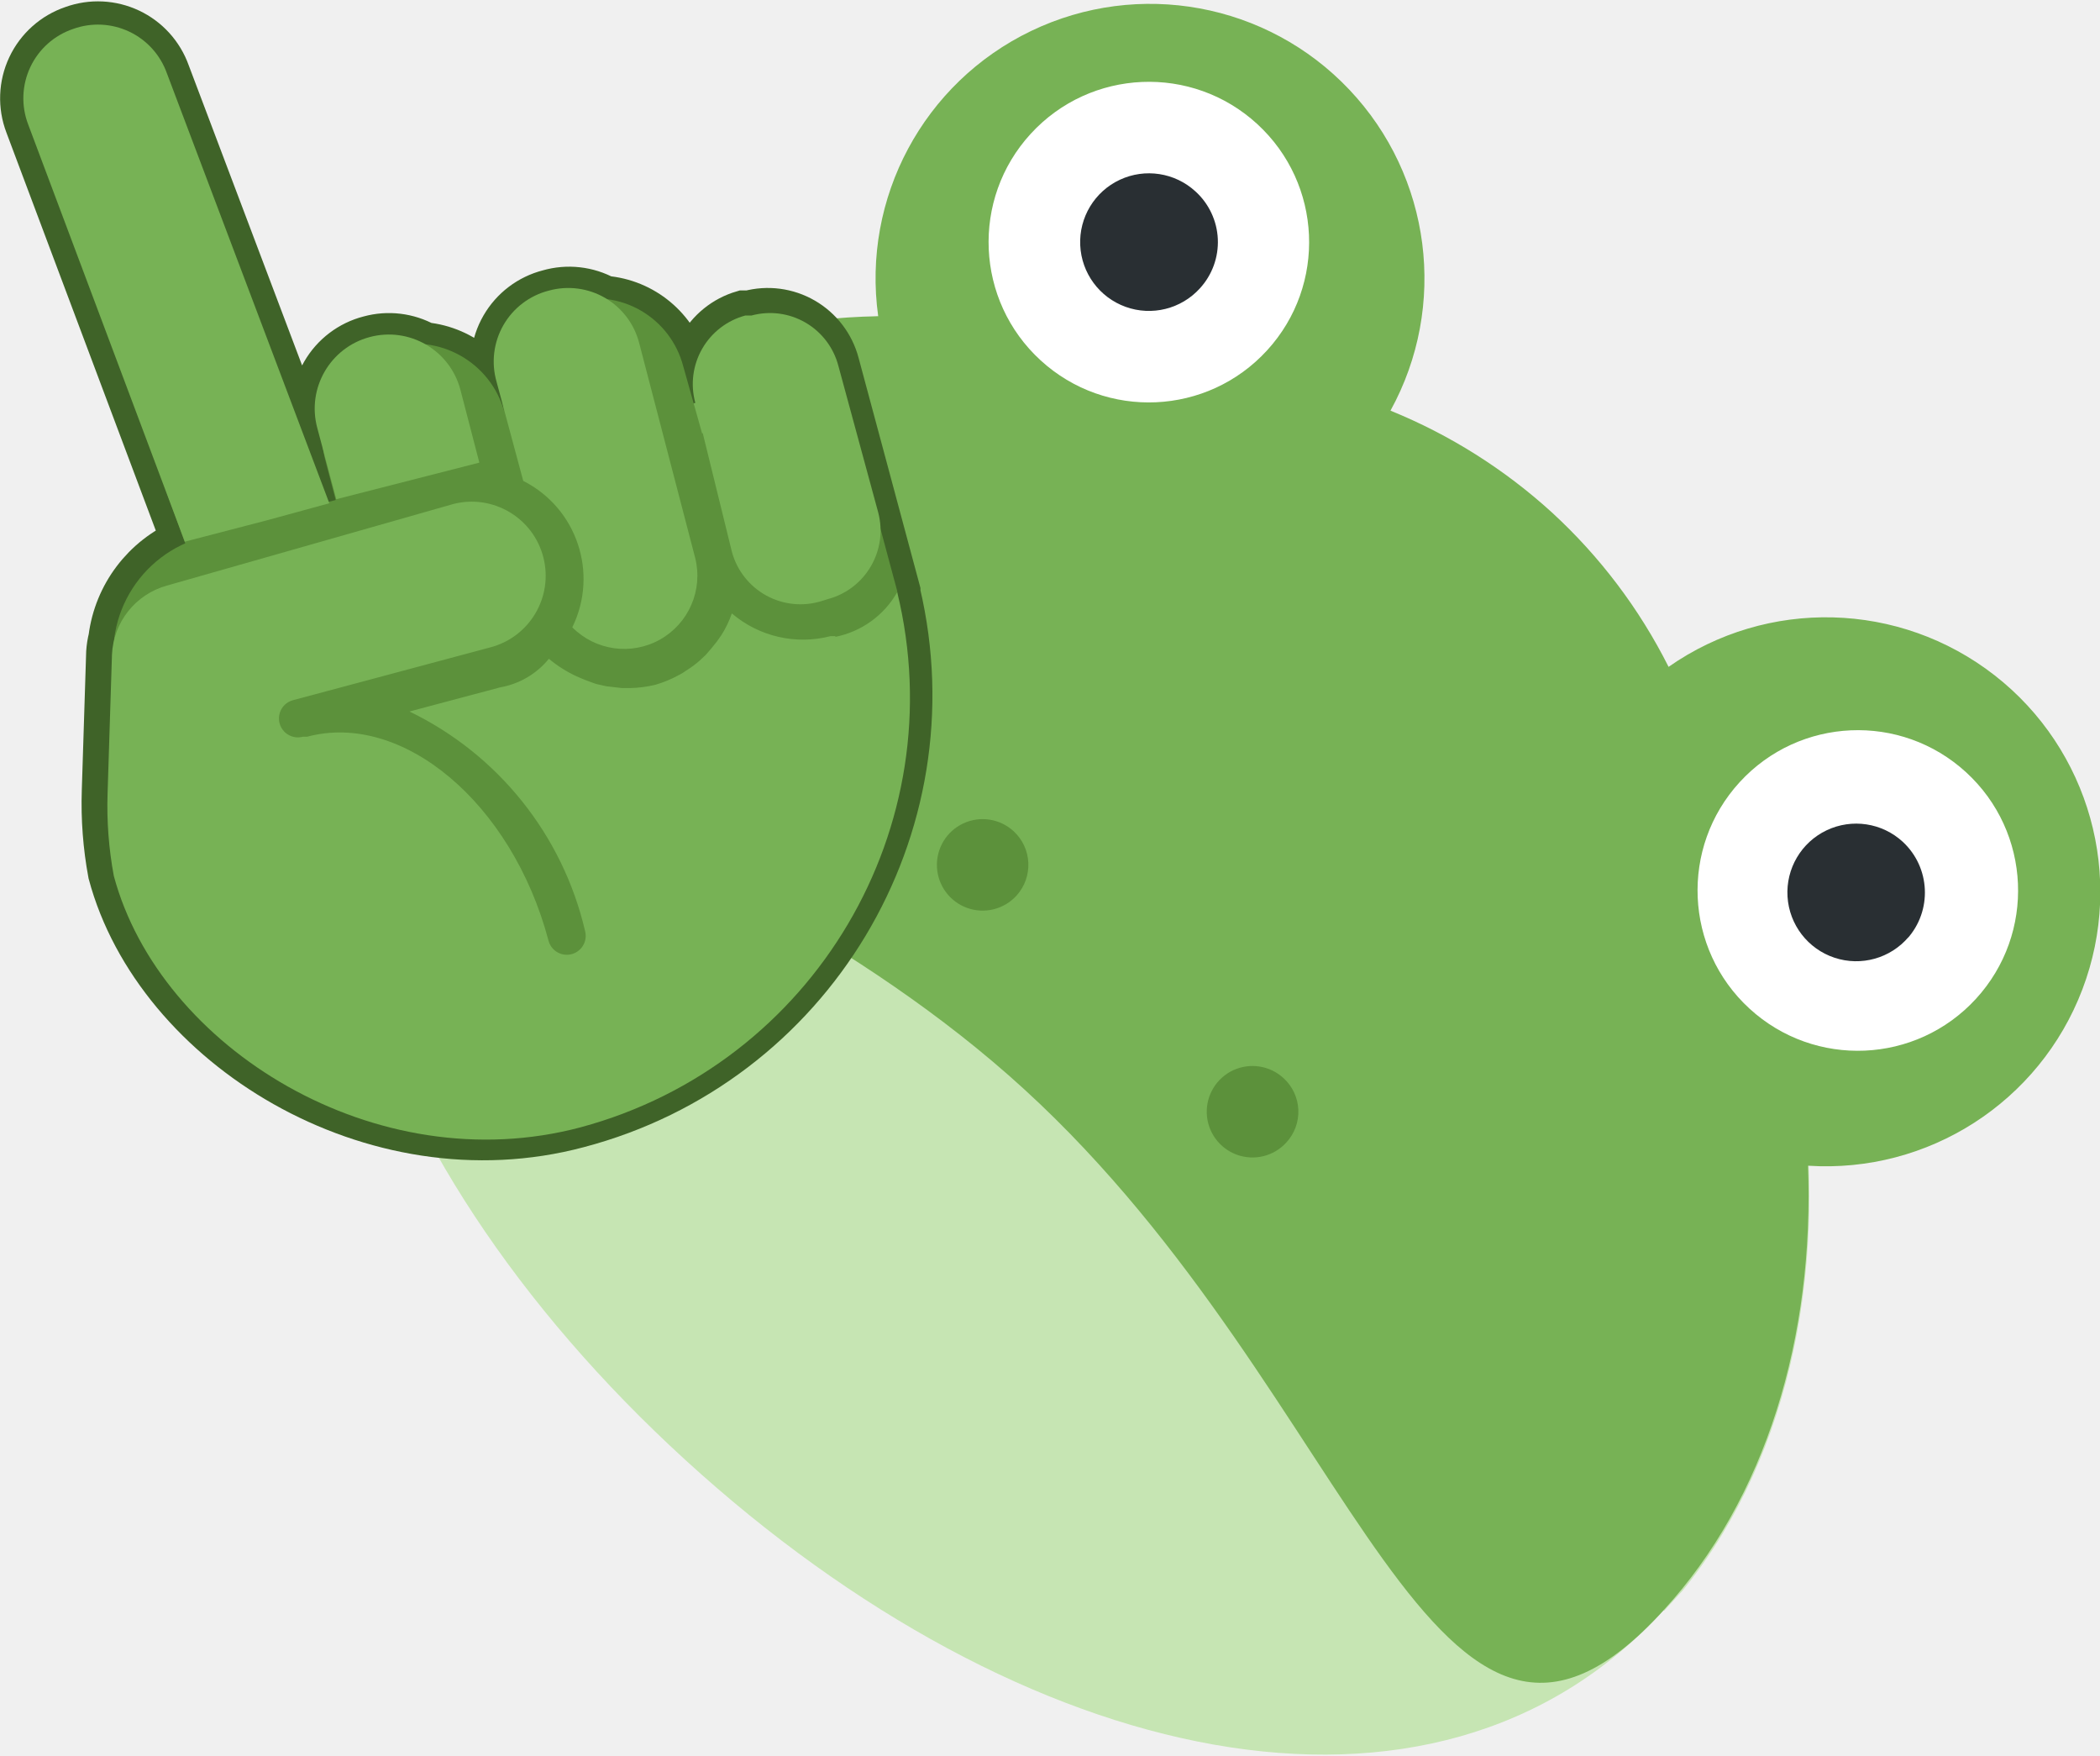
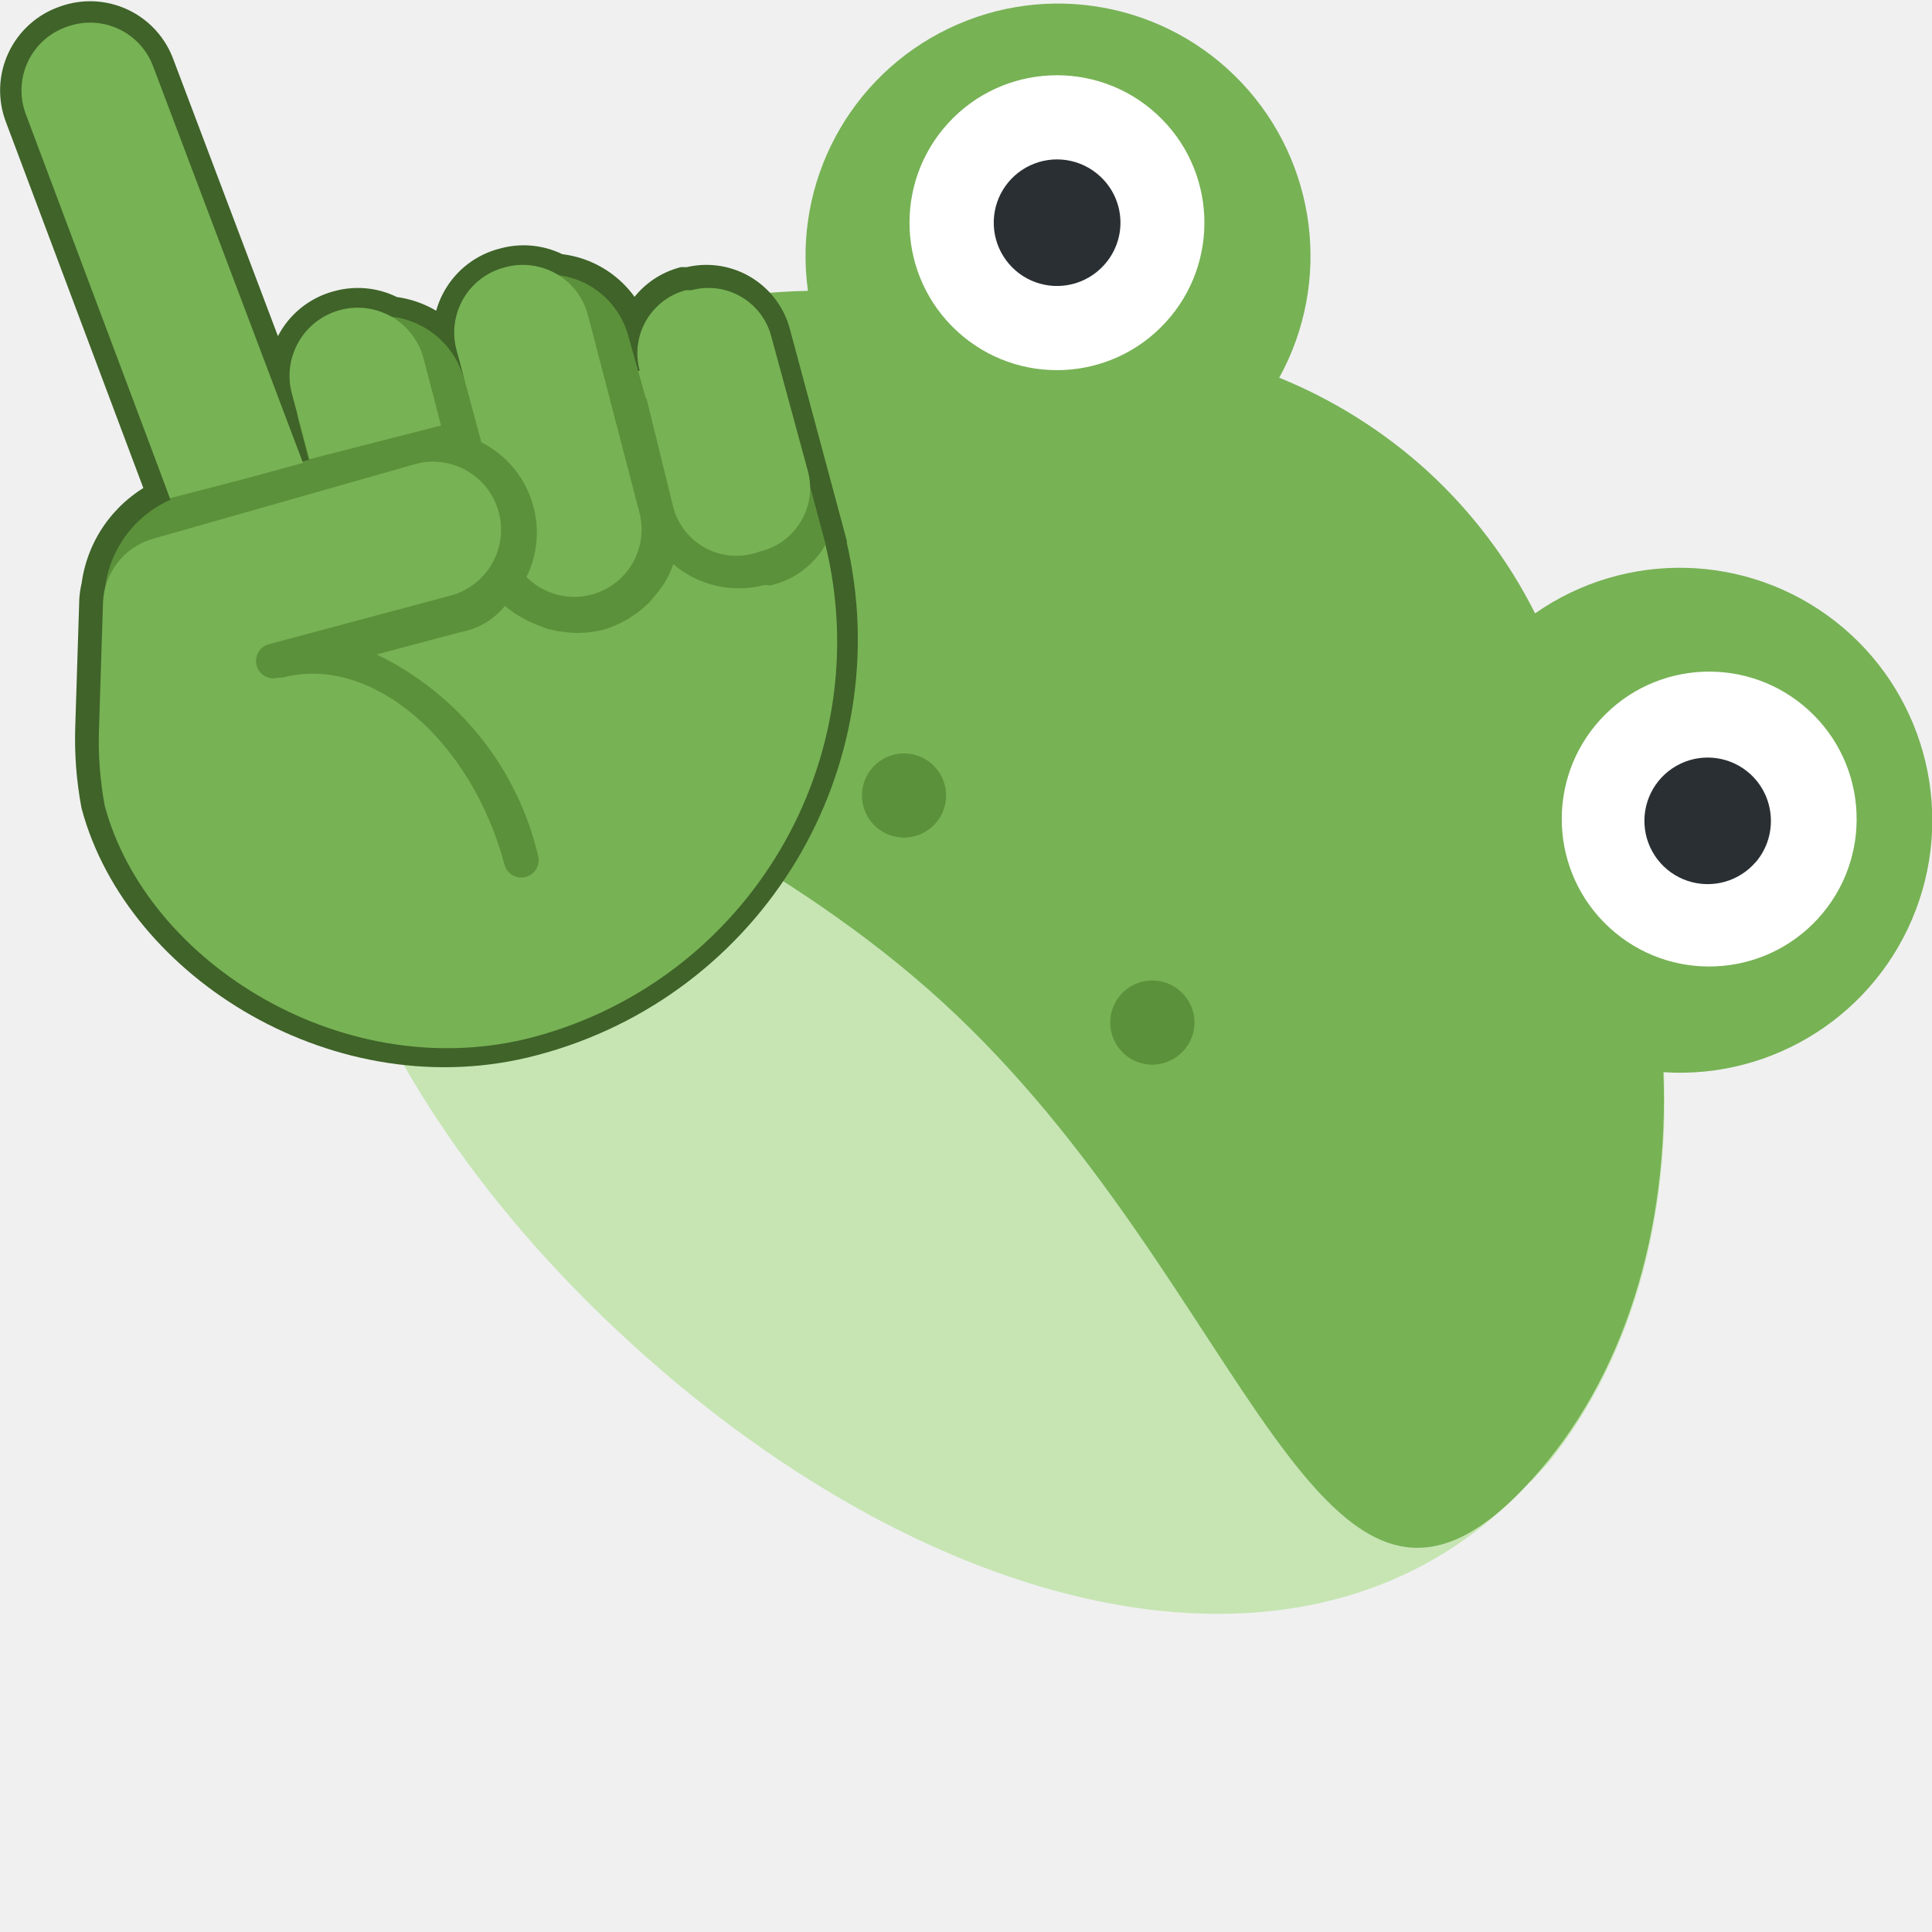
- <svg xmlns="http://www.w3.org/2000/svg" viewBox="0 0 57.39 47.97">
-   <defs>
-     <style>.cls-1,.cls-9{fill:none;}.cls-2{clip-path:url(#clip-path);}.cls-3{clip-path:url(#clip-path-2);}.cls-4{fill:#c6e5b3;}.cls-5{fill:#77b255;}.cls-6{fill:#fff;}.cls-7{fill:#292f33;}.cls-8{fill:#5c913b;}.cls-9{stroke:#3f6328;stroke-width:1.27px;}</style>
+ <svg xmlns="http://www.w3.org/2000/svg" viewBox="0 0 57.39 57.39" version="1.1" id="svg56" width="57.39" height="57.39">
+   <defs id="defs10">
+     <style id="style2">.cls-1,.cls-9{fill:none;}.cls-2{clip-path:url(#clip-path);}.cls-3{clip-path:url(#clip-path-2);}.cls-4{fill:#c6e5b3;}.cls-5{fill:#77b255;}.cls-6{fill:#fff;}.cls-7{fill:#292f33;}.cls-8{fill:#5c913b;}.cls-9{stroke:#3f6328;stroke-width:1.27px;}</style>
    <clipPath id="clip-path" transform="translate(0 0)">
-       <rect class="cls-1" width="57.39" height="47.97" />
+       <rect class="cls-1" width="57.39" height="47.97" id="rect4" x="0" y="0" />
    </clipPath>
    <clipPath id="clip-path-2" transform="translate(0 0)">
-       <rect class="cls-1" x="9.73" y="2.66" width="45" height="45" transform="translate(-8.09 31.96) rotate(-47.55)" />
+       <rect class="cls-1" x="9.73" y="2.66" width="45" height="45" transform="rotate(-47.55,32.22937,25.16209)" id="rect7" />
    </clipPath>
  </defs>
  <g id="Ebene_2" data-name="Ebene 2">
    <g id="svg2">
-       <g class="cls-2">
+       <g class="cls-2" clip-path="url(#clip-path)" id="g52">
        <g id="g10">
          <g id="g12">
-             <g class="cls-3">
+             <g class="cls-3" clip-path="url(#clip-path-2)" id="g29">
              <g id="g14">
                <g id="g20">
-                   <path id="path22" class="cls-4" d="M45.46,44c-6.29,6.88-17.56,4.27-26.73-4.11S6,20.54,12.25,13.66s20.09-7,29.26,1.35,10.24,22.15,4,29" transform="translate(0 0)" />
+                   <path id="path22" class="cls-4" d="M 45.46,44 C 39.17,50.88 27.9,48.27 18.73,39.89 9.56,31.51 6,20.54 12.25,13.66 c 6.25,-6.88 20.09,-7 29.26,1.35 9.17,8.35 10.24,22.15 4,29" />
                </g>
                <g id="g24">
-                   <path id="path26" class="cls-5" d="M49.41,31.85A7.5,7.5,0,1,0,45.6,18.22,14.66,14.66,0,0,0,42.41,14,14.85,14.85,0,0,0,38,11.22,7.5,7.5,0,1,0,24,8.64a17.06,17.06,0,0,0-11.78,5C6,20.54,18.84,21.39,28,29.77S39.17,50.91,45.46,44c2.8-3.05,4.13-7.47,3.95-12.18" transform="translate(0 0)" />
+                   <path id="path26" class="cls-5" d="M 49.41,31.85 A 7.5,7.5 0 1 0 45.6,18.22 14.66,14.66 0 0 0 42.41,14 14.85,14.85 0 0 0 38,11.22 7.5,7.5 0 1 0 24,8.64 a 17.06,17.06 0 0 0 -11.78,5 C 6,20.54 18.84,21.39 28,29.77 37.16,38.15 39.17,50.91 45.46,44 c 2.8,-3.05 4.13,-7.47 3.95,-12.18" />
                </g>
                <g id="g28">
-                   <path id="path30" class="cls-6" d="M34.63,9.57a4.38,4.38,0,1,1-.27-6.18,4.38,4.38,0,0,1,.27,6.18" transform="translate(0 0)" />
+                   <path id="path30" class="cls-6" d="M 34.63,9.57 A 4.38,4.38 0 1 1 34.36,3.39 4.38,4.38 0 0 1 34.63,9.57" />
                </g>
                <g id="g32">
-                   <path id="path34" class="cls-7" d="M32.79,7.88a1.88,1.88,0,1,1-.12-2.65,1.87,1.87,0,0,1,.12,2.65" transform="translate(0 0)" />
+                   <path id="path34" class="cls-7" d="M 32.79,7.88 A 1.88,1.88 0 1 1 32.67,5.23 1.87,1.87 0 0 1 32.79,7.88" />
                </g>
                <g id="g36">
-                   <path id="path38" class="cls-6" d="M54,27.29a4.38,4.38,0,1,1-.27-6.19A4.38,4.38,0,0,1,54,27.29" transform="translate(0 0)" />
+                   <path id="path38" class="cls-6" d="M 54,27.29 A 4.38,4.38 0 1 1 53.73,21.1 4.38,4.38 0 0 1 54,27.29" />
                </g>
                <g id="g40">
-                   <path id="path42" class="cls-7" d="M52.16,25.6A1.88,1.88,0,1,1,52,23a1.89,1.89,0,0,1,.12,2.65" transform="translate(0 0)" />
+                   <path id="path42" class="cls-7" d="M 52.16,25.6 A 1.88,1.88 0 1 1 52,23 a 1.89,1.89 0 0 1 0.12,2.65" />
                </g>
                <g id="g44">
-                   <path id="path46" class="cls-8" d="M27.78,24.47a1.25,1.25,0,1,1-.08-1.76,1.25,1.25,0,0,1,.08,1.76" transform="translate(0 0)" />
+                   <path id="path46" class="cls-8" d="m 27.78,24.47 a 1.25,1.25 0 1 1 -0.08,-1.76 1.25,1.25 0 0 1 0.08,1.76" />
                </g>
                <g id="g48">
-                   <path id="path50" class="cls-8" d="M35.15,31.22a1.25,1.25,0,1,1-.07-1.76,1.24,1.24,0,0,1,.07,1.76" transform="translate(0 0)" />
+                   <path id="path50" class="cls-8" d="m 35.15,31.22 a 1.25,1.25 0 1 1 -0.07,-1.76 1.24,1.24 0 0 1 0.07,1.76" />
                </g>
              </g>
            </g>
          </g>
        </g>
        <g id="layer1">
          <g id="g75">
-             <path id="path2459" class="cls-9" d="M2,.79A2,2,0,0,0,.77,3.4L5.05,14.8h0l0,0a3.32,3.32,0,0,0-2,2.64,2.16,2.16,0,0,0-.06.38l-.12,3.79a10.42,10.42,0,0,0,.17,2.25c1.26,4.7,7.16,8.36,12.75,6.87A12.14,12.14,0,0,0,24.52,16.2s0,0,0-.05l-.93-3.46-.74-2.75a1.93,1.93,0,0,0-2.37-1.37l-.17,0A1.94,1.94,0,0,0,19,11l-.28-1a2.48,2.48,0,0,0-2.2-1.83A2,2,0,0,0,15,8a2,2,0,0,0-1.43,2.48l.22.84A2.51,2.51,0,0,0,11.6,9.44a2,2,0,0,0-1.5-.18,2,2,0,0,0-1.43,2.48l.23.87.29,1.08L9,13.75,4.56,2A2,2,0,0,0,2,.79Z" transform="translate(0 0)" />
+             <path id="path2459" class="cls-9" d="M 2,0.79 A 2,2 0 0 0 0.77,3.4 l 4.28,11.4 v 0 0 a 3.32,3.32 0 0 0 -2,2.64 2.16,2.16 0 0 0 -0.06,0.38 l -0.12,3.79 a 10.42,10.42 0 0 0 0.17,2.25 c 1.26,4.7 7.16,8.36 12.75,6.87 A 12.14,12.14 0 0 0 24.52,16.2 c 0,0 0,0 0,-0.05 L 23.59,12.69 22.85,9.94 A 1.93,1.93 0 0 0 20.48,8.57 H 20.31 A 1.94,1.94 0 0 0 19,11 L 18.72,10 A 2.48,2.48 0 0 0 16.52,8.17 2,2 0 0 0 15,8 2,2 0 0 0 13.57,10.48 l 0.22,0.84 A 2.51,2.51 0 0 0 11.6,9.44 2,2 0 0 0 10.1,9.26 2,2 0 0 0 8.67,11.74 L 8.9,12.61 9.19,13.69 9,13.75 4.56,2 A 2,2 0 0 0 2,0.79 Z" />
            <g id="g1123">
              <g id="g20-37">
-                 <path id="path22-5" class="cls-8" d="M20.7,11l-.32.08a2.36,2.36,0,0,0-1.19.77L18.67,10a2.48,2.48,0,0,0-3.05-1.76l-.07,0a2.5,2.5,0,0,0-1.77,3v0A2.53,2.53,0,0,0,8.9,12.61L10,16.82a5.81,5.81,0,0,0-.76.54L7.38,12.41l-2.84,1L8,22.91l-.63-.38a3.85,3.85,0,0,0,.08.47l.29,1.09A5.51,5.51,0,0,0,14.53,28l.12,0a5.51,5.51,0,0,0,4-6.36,2.67,2.67,0,0,0,.48-.08l.07,0A2.48,2.48,0,0,0,21,19.37a2.33,2.33,0,0,0,1.63.15l.32-.08c1.26-.34,1.6-3.17,1.57-3.29l-.93-3.46A2.36,2.36,0,0,0,20.7,11" transform="translate(0 0)" />
+                 <path id="path22-5" class="cls-8" d="m 20.7,11 -0.32,0.08 a 2.36,2.36 0 0 0 -1.19,0.77 L 18.67,10 A 2.48,2.48 0 0 0 15.62,8.24 h -0.07 a 2.5,2.5 0 0 0 -1.77,3 v 0 A 2.534,2.534 0 0 0 8.9,12.61 L 10,16.82 A 5.81,5.81 0 0 0 9.24,17.36 L 7.38,12.41 4.54,13.41 8,22.91 7.37,22.53 A 3.85,3.85 0 0 0 7.45,23 l 0.29,1.09 A 5.51,5.51 0 0 0 14.53,28 h 0.12 a 5.51,5.51 0 0 0 4,-6.36 2.67,2.67 0 0 0 0.48,-0.08 h 0.07 a 2.48,2.48 0 0 0 1.8,-2.19 2.33,2.33 0 0 0 1.63,0.15 l 0.32,-0.08 c 1.26,-0.34 1.6,-3.17 1.57,-3.29 L 23.59,12.69 A 2.36,2.36 0 0 0 20.7,11" />
              </g>
              <g id="g24-9">
-                 <path id="path26-2" class="cls-8" d="M19,15A3.33,3.33,0,0,1,16.61,19L7.39,21.51a3.32,3.32,0,0,1-4.07-2.35l-.11-.42a3.31,3.31,0,0,1,2.35-4.07l9.22-2.47a3.32,3.32,0,0,1,4.08,2.35Z" transform="translate(0 0)" />
+                 <path id="path26-2" class="cls-8" d="m 19,15 a 3.33,3.33 0 0 1 -2.39,4 L 7.39,21.51 A 3.32,3.32 0 0 1 3.32,19.16 L 3.21,18.74 a 3.31,3.31 0 0 1 2.35,-4.07 l 9.22,-2.47 a 3.32,3.32 0 0 1 4.08,2.35 z" />
              </g>
-               <path id="path28" class="cls-8" d="M12.65,14.86,6.78,16.44l-.52-2,5.87-1.57Z" transform="translate(0 0)" />
+               <path id="path28" class="cls-8" d="m 12.65,14.86 -5.87,1.58 -0.52,-2 5.87,-1.57 z" />
              <g id="g30">
-                 <path id="path32" class="cls-5" d="M4.56,2A2,2,0,0,0,2,.79,2,2,0,0,0,.77,3.4L5.05,14.8l.23-.06,2-.52L9,13.75Z" transform="translate(0 0)" />
+                 <path id="path32" class="cls-5" d="M 4.56,2 A 2,2 0 0 0 2,0.79 2,2 0 0 0 0.77,3.4 l 4.28,11.4 0.23,-0.06 2,-0.52 L 9,13.75 Z" />
              </g>
              <g id="g34">
-                 <path id="path36" class="cls-5" d="M24,14a1.94,1.94,0,0,1-1.38,2.37l-.16.05A1.94,1.94,0,0,1,20,15.07L19,11a1.94,1.94,0,0,1,1.37-2.38l.17,0a1.93,1.93,0,0,1,2.37,1.37Z" transform="translate(0 0)" />
+                 <path id="path36" class="cls-5" d="m 24,14 a 1.94,1.94 0 0 1 -1.38,2.37 l -0.16,0.05 A 1.94,1.94 0 0 1 20,15.07 L 19,11 a 1.94,1.94 0 0 1 1.37,-2.38 h 0.17 a 1.93,1.93 0 0 1 2.37,1.37 z" />
              </g>
              <g id="g38">
-                 <path id="path40" class="cls-5" d="M15,7.94a2,2,0,0,0-1.43,2.49l.73,2.71a3,3,0,0,1,1.34,4A2,2,0,0,0,19,15.25L17.47,9.38A2,2,0,0,0,15,7.94" transform="translate(0 0)" />
+                 <path id="path40" class="cls-5" d="m 15,7.94 a 2,2 0 0 0 -1.43,2.49 l 0.73,2.71 a 3,3 0 0 1 1.34,4 A 2,2 0 0 0 19,15.25 L 17.47,9.38 A 2,2 0 0 0 15,7.94" />
              </g>
              <g id="g42">
-                 <path id="path44" class="cls-5" d="M22.83,17.38l-.13,0A3,3,0,0,1,20,16.76a2.77,2.77,0,0,1-.29.6l-.12.17q-.14.18-.3.36l-.17.16a2.88,2.88,0,0,1-.38.28,1.08,1.08,0,0,1-.18.11,3.17,3.17,0,0,1-.65.27,3.26,3.26,0,0,1-.69.09H17l-.43-.05-.27-.06q-.27-.09-.54-.21A3.44,3.44,0,0,1,15,18h0a2.21,2.21,0,0,1-1.33.78l-2.48.66a8.91,8.91,0,0,1,4.8,6,.51.51,0,0,1-1,.26c-1-3.77-4-6.27-6.6-5.57l-.12,0a.51.51,0,1,1-.26-1l1.46-.39,3.92-1.05a2,2,0,0,0-1-3.92L4.56,16a2.05,2.05,0,0,0-1.5,1.89l-.12,3.79a10.42,10.42,0,0,0,.17,2.25c1.26,4.7,7.17,8.36,12.76,6.87a12.16,12.16,0,0,0,8.65-14.62,2.51,2.51,0,0,1-1.69,1.22" transform="translate(0 0)" />
+                 <path id="path44" class="cls-5" d="M 22.83,17.38 H 22.7 a 3,3 0 0 1 -2.7,-0.62 2.77,2.77 0 0 1 -0.29,0.6 l -0.12,0.17 q -0.14,0.18 -0.3,0.36 l -0.17,0.16 a 2.88,2.88 0 0 1 -0.38,0.28 1.08,1.08 0 0 1 -0.18,0.11 3.17,3.17 0 0 1 -0.65,0.27 3.26,3.26 0 0 1 -0.69,0.09 H 17 L 16.57,18.75 16.3,18.69 Q 16.03,18.6 15.76,18.48 A 3.44,3.44 0 0 1 15,18 v 0 a 2.21,2.21 0 0 1 -1.33,0.78 l -2.48,0.66 a 8.91,8.91 0 0 1 4.8,6 0.517,0.517 0 0 1 -1,0.26 c -1,-3.77 -4,-6.27 -6.6,-5.57 H 8.27 a 0.517,0.517 0 1 1 -0.26,-1 l 1.46,-0.39 3.92,-1.05 a 2.023,2.023 0 0 0 -1,-3.92 L 4.56,16 a 2.05,2.05 0 0 0 -1.5,1.89 l -0.12,3.79 a 10.42,10.42 0 0 0 0.17,2.25 c 1.26,4.7 7.17,8.36 12.76,6.87 a 12.16,12.16 0 0 0 8.65,-14.62 2.51,2.51 0 0 1 -1.69,1.22" />
              </g>
              <g id="g46">
-                 <path id="path48" class="cls-5" d="M13.1,12.64l-.52-2a2,2,0,0,0-3.91,1.05l.52,1.95Z" transform="translate(0 0)" />
+                 <path id="path48" class="cls-5" d="m 13.1,12.64 -0.52,-2 a 2.024,2.024 0 0 0 -3.91,1.05 l 0.52,1.95 z" />
              </g>
            </g>
          </g>
        </g>
      </g>
    </g>
  </g>
</svg>
